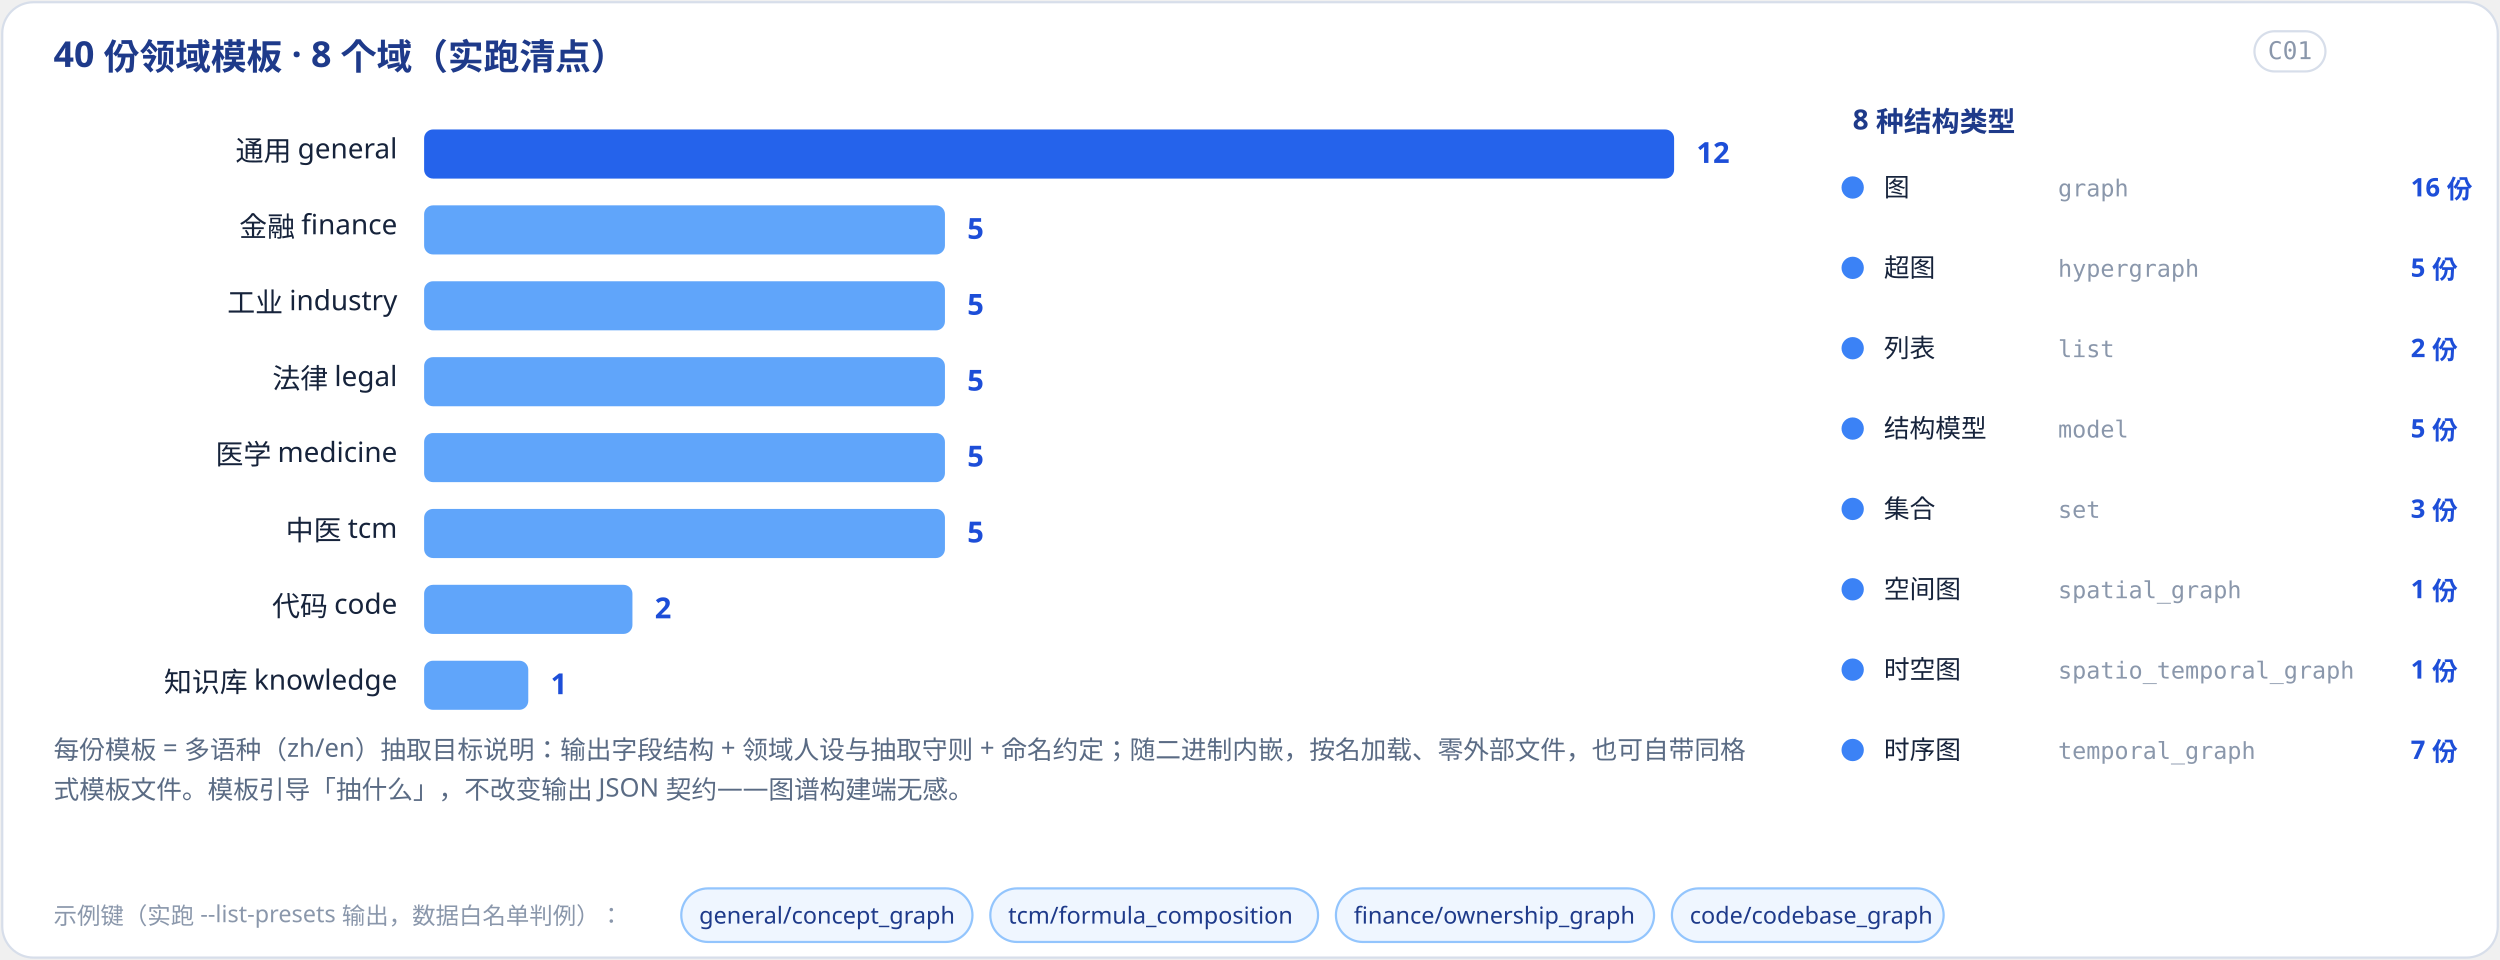
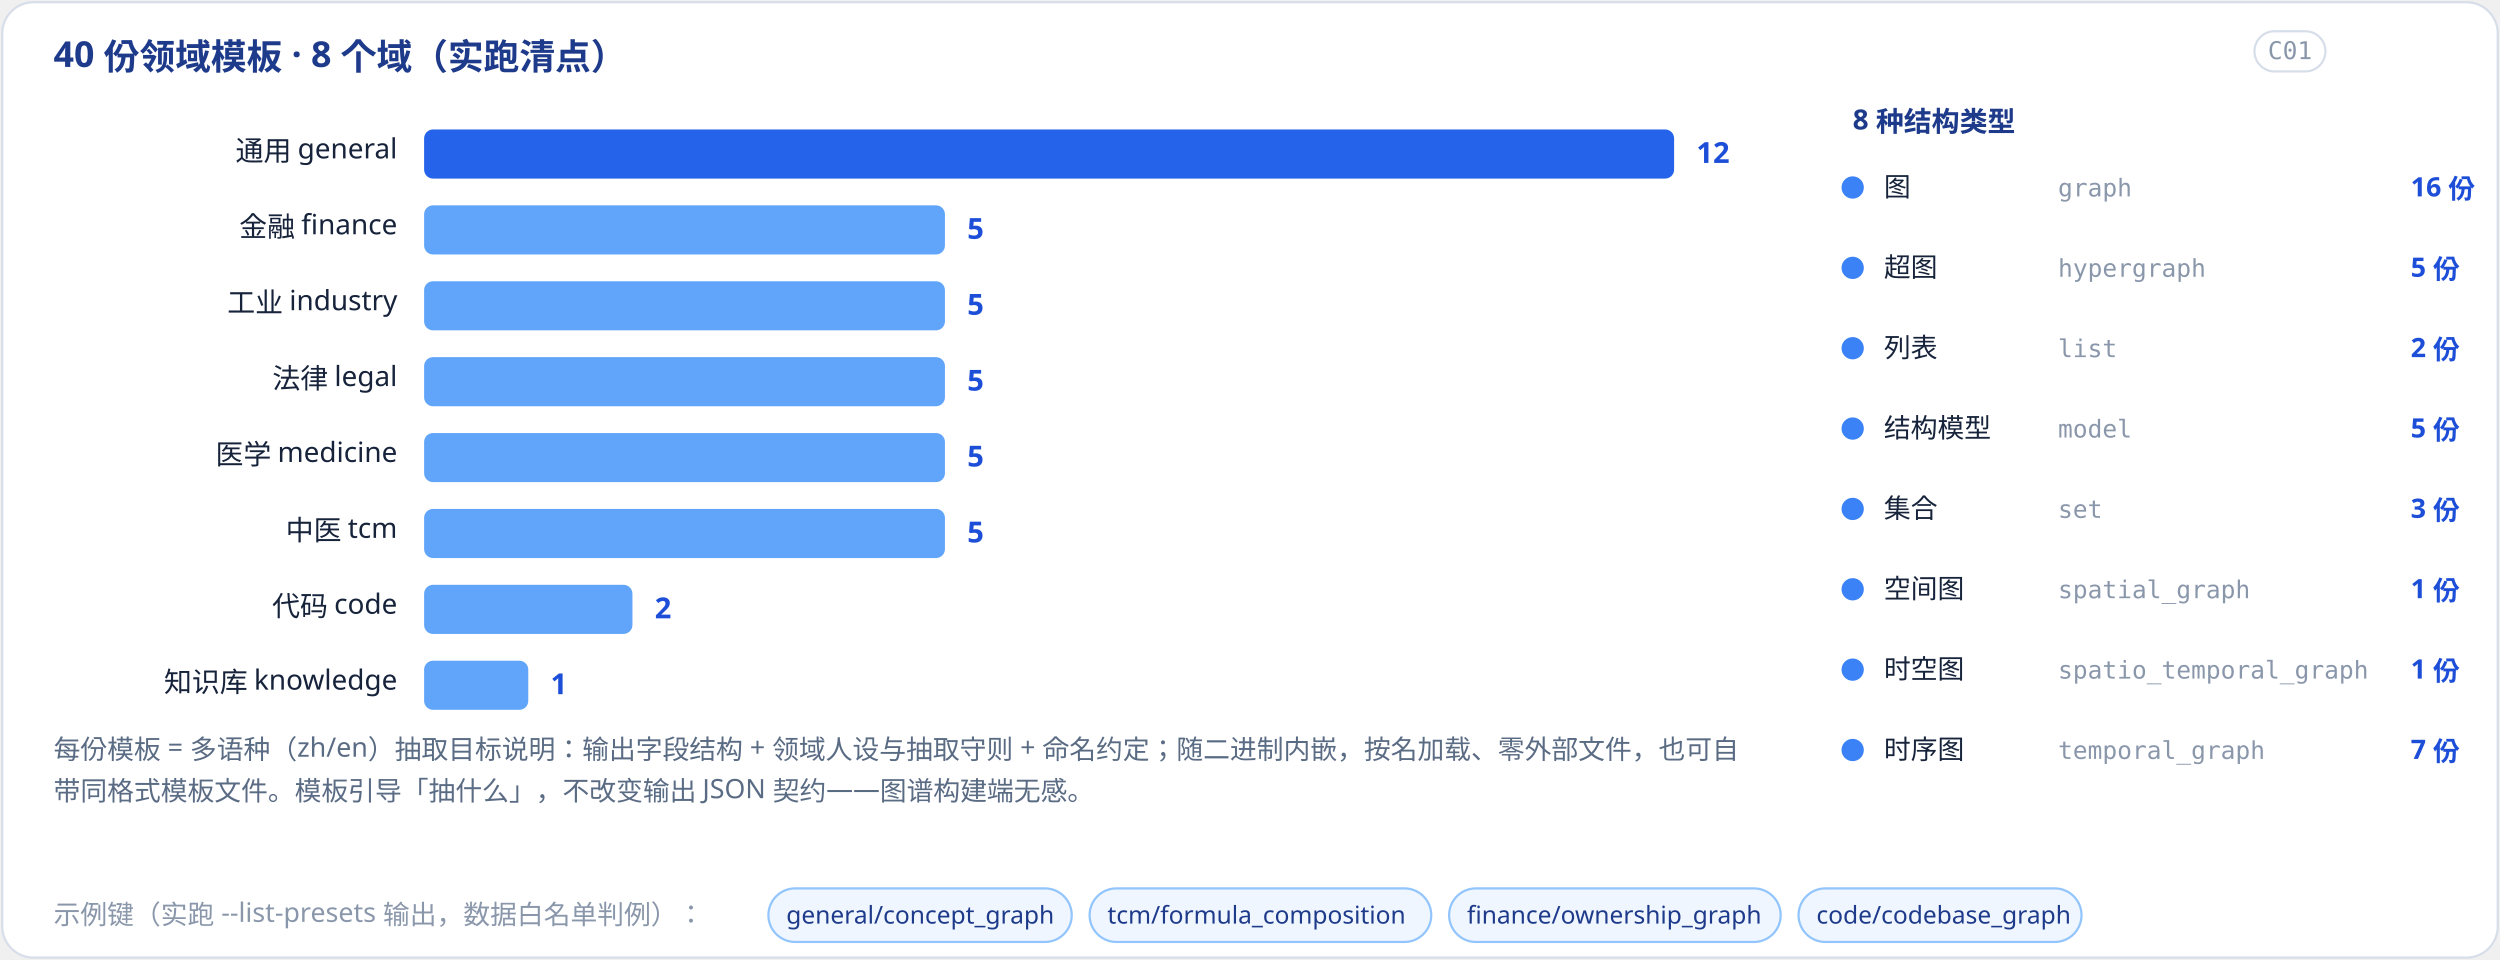
<svg xmlns="http://www.w3.org/2000/svg" width="1120" height="430" viewBox="0 0 1120 430">
  <rect x="1" y="1" width="1118" height="428" rx="14" fill="#FFFFFF" stroke="#D7DEEA" stroke-width="1" />
  <text x="24" y="30" font-size="16" fill="#1E3A8A" font-weight="700" text-anchor="start" font-family="'PingFang SC','Hiragino Sans GB','Microsoft YaHei',sans-serif">40 份领域模板 · 8 个域（实跑清点）</text>
  <text x="178" y="72" font-size="12.5" fill="#16233B" font-weight="normal" text-anchor="end" font-family="'PingFang SC','Hiragino Sans GB','Microsoft YaHei',sans-serif">通用 general</text>
  <rect x="190" y="58" width="560.0" height="22" rx="4" fill="#2563EB" />
  <text x="760.0" y="73" font-size="13" fill="#1D4ED8" font-weight="bold" text-anchor="start" font-family="'PingFang SC','Hiragino Sans GB','Microsoft YaHei',sans-serif">12</text>
  <text x="178" y="106" font-size="12.5" fill="#16233B" font-weight="normal" text-anchor="end" font-family="'PingFang SC','Hiragino Sans GB','Microsoft YaHei',sans-serif">金融 finance</text>
  <rect x="190" y="92" width="233.333" height="22" rx="4" fill="#60A5FA" />
  <text x="433.333" y="107" font-size="13" fill="#1D4ED8" font-weight="bold" text-anchor="start" font-family="'PingFang SC','Hiragino Sans GB','Microsoft YaHei',sans-serif">5</text>
  <text x="178" y="140" font-size="12.5" fill="#16233B" font-weight="normal" text-anchor="end" font-family="'PingFang SC','Hiragino Sans GB','Microsoft YaHei',sans-serif">工业 industry</text>
  <rect x="190" y="126" width="233.333" height="22" rx="4" fill="#60A5FA" />
  <text x="433.333" y="141" font-size="13" fill="#1D4ED8" font-weight="bold" text-anchor="start" font-family="'PingFang SC','Hiragino Sans GB','Microsoft YaHei',sans-serif">5</text>
  <text x="178" y="174" font-size="12.5" fill="#16233B" font-weight="normal" text-anchor="end" font-family="'PingFang SC','Hiragino Sans GB','Microsoft YaHei',sans-serif">法律 legal</text>
  <rect x="190" y="160" width="233.333" height="22" rx="4" fill="#60A5FA" />
  <text x="433.333" y="175" font-size="13" fill="#1D4ED8" font-weight="bold" text-anchor="start" font-family="'PingFang SC','Hiragino Sans GB','Microsoft YaHei',sans-serif">5</text>
  <text x="178" y="208" font-size="12.5" fill="#16233B" font-weight="normal" text-anchor="end" font-family="'PingFang SC','Hiragino Sans GB','Microsoft YaHei',sans-serif">医学 medicine</text>
  <rect x="190" y="194" width="233.333" height="22" rx="4" fill="#60A5FA" />
  <text x="433.333" y="209" font-size="13" fill="#1D4ED8" font-weight="bold" text-anchor="start" font-family="'PingFang SC','Hiragino Sans GB','Microsoft YaHei',sans-serif">5</text>
  <text x="178" y="242" font-size="12.5" fill="#16233B" font-weight="normal" text-anchor="end" font-family="'PingFang SC','Hiragino Sans GB','Microsoft YaHei',sans-serif">中医 tcm</text>
  <rect x="190" y="228" width="233.333" height="22" rx="4" fill="#60A5FA" />
  <text x="433.333" y="243" font-size="13" fill="#1D4ED8" font-weight="bold" text-anchor="start" font-family="'PingFang SC','Hiragino Sans GB','Microsoft YaHei',sans-serif">5</text>
  <text x="178" y="276" font-size="12.5" fill="#16233B" font-weight="normal" text-anchor="end" font-family="'PingFang SC','Hiragino Sans GB','Microsoft YaHei',sans-serif">代码 code</text>
  <rect x="190" y="262" width="93.333" height="22" rx="4" fill="#60A5FA" />
  <text x="293.333" y="277" font-size="13" fill="#1D4ED8" font-weight="bold" text-anchor="start" font-family="'PingFang SC','Hiragino Sans GB','Microsoft YaHei',sans-serif">2</text>
  <text x="178" y="310" font-size="12.5" fill="#16233B" font-weight="normal" text-anchor="end" font-family="'PingFang SC','Hiragino Sans GB','Microsoft YaHei',sans-serif">知识库 knowledge</text>
  <rect x="190" y="296" width="46.667" height="22" rx="4" fill="#60A5FA" />
  <text x="246.667" y="311" font-size="13" fill="#1D4ED8" font-weight="bold" text-anchor="start" font-family="'PingFang SC','Hiragino Sans GB','Microsoft YaHei',sans-serif">1</text>
  <text x="830" y="58" font-size="12.5" fill="#1E3A8A" font-weight="700" text-anchor="start" font-family="'PingFang SC','Hiragino Sans GB','Microsoft YaHei',sans-serif">8 种结构类型</text>
  <circle cx="830" cy="84" r="5" fill="#3B82F6" />
-   <text x="844" y="88" font-size="11.5" fill="#16233B" font-weight="normal" text-anchor="start" font-family="'PingFang SC','Hiragino Sans GB','Microsoft YaHei',sans-serif">图</text>
-   <text x="922" y="88" font-size="10.5" fill="#8A97AB" font-weight="normal" text-anchor="start" font-family="'SF Mono','Menlo','Consolas',monospace">graph</text>
-   <text x="1080" y="88" font-size="11.5" fill="#1D4ED8" font-weight="bold" text-anchor="start" font-family="'PingFang SC','Hiragino Sans GB','Microsoft YaHei',sans-serif">16 份</text>
+   <text x="844" y="88" font-size="12.0" fill="#16233B" font-weight="normal" text-anchor="start" font-family="'PingFang SC','Hiragino Sans GB','Microsoft YaHei',sans-serif">图</text>
+   <text x="922" y="88" font-size="11.0" fill="#8A97AB" font-weight="normal" text-anchor="start" font-family="'SF Mono','Menlo','Consolas',monospace">graph</text>
+   <text x="1080" y="88" font-size="12.0" fill="#1D4ED8" font-weight="bold" text-anchor="start" font-family="'PingFang SC','Hiragino Sans GB','Microsoft YaHei',sans-serif">16 份</text>
  <circle cx="830" cy="120" r="5" fill="#3B82F6" />
-   <text x="844" y="124" font-size="11.5" fill="#16233B" font-weight="normal" text-anchor="start" font-family="'PingFang SC','Hiragino Sans GB','Microsoft YaHei',sans-serif">超图</text>
-   <text x="922" y="124" font-size="10.5" fill="#8A97AB" font-weight="normal" text-anchor="start" font-family="'SF Mono','Menlo','Consolas',monospace">hypergraph</text>
-   <text x="1080" y="124" font-size="11.5" fill="#1D4ED8" font-weight="bold" text-anchor="start" font-family="'PingFang SC','Hiragino Sans GB','Microsoft YaHei',sans-serif">5 份</text>
+   <text x="844" y="124" font-size="12.0" fill="#16233B" font-weight="normal" text-anchor="start" font-family="'PingFang SC','Hiragino Sans GB','Microsoft YaHei',sans-serif">超图</text>
+   <text x="922" y="124" font-size="11.0" fill="#8A97AB" font-weight="normal" text-anchor="start" font-family="'SF Mono','Menlo','Consolas',monospace">hypergraph</text>
+   <text x="1080" y="124" font-size="12.0" fill="#1D4ED8" font-weight="bold" text-anchor="start" font-family="'PingFang SC','Hiragino Sans GB','Microsoft YaHei',sans-serif">5 份</text>
  <circle cx="830" cy="156" r="5" fill="#3B82F6" />
-   <text x="844" y="160" font-size="11.5" fill="#16233B" font-weight="normal" text-anchor="start" font-family="'PingFang SC','Hiragino Sans GB','Microsoft YaHei',sans-serif">列表</text>
-   <text x="922" y="160" font-size="10.5" fill="#8A97AB" font-weight="normal" text-anchor="start" font-family="'SF Mono','Menlo','Consolas',monospace">list</text>
-   <text x="1080" y="160" font-size="11.5" fill="#1D4ED8" font-weight="bold" text-anchor="start" font-family="'PingFang SC','Hiragino Sans GB','Microsoft YaHei',sans-serif">2 份</text>
+   <text x="844" y="160" font-size="12.0" fill="#16233B" font-weight="normal" text-anchor="start" font-family="'PingFang SC','Hiragino Sans GB','Microsoft YaHei',sans-serif">列表</text>
+   <text x="922" y="160" font-size="11.0" fill="#8A97AB" font-weight="normal" text-anchor="start" font-family="'SF Mono','Menlo','Consolas',monospace">list</text>
+   <text x="1080" y="160" font-size="12.0" fill="#1D4ED8" font-weight="bold" text-anchor="start" font-family="'PingFang SC','Hiragino Sans GB','Microsoft YaHei',sans-serif">2 份</text>
  <circle cx="830" cy="192" r="5" fill="#3B82F6" />
-   <text x="844" y="196" font-size="11.5" fill="#16233B" font-weight="normal" text-anchor="start" font-family="'PingFang SC','Hiragino Sans GB','Microsoft YaHei',sans-serif">结构模型</text>
-   <text x="922" y="196" font-size="10.5" fill="#8A97AB" font-weight="normal" text-anchor="start" font-family="'SF Mono','Menlo','Consolas',monospace">model</text>
-   <text x="1080" y="196" font-size="11.5" fill="#1D4ED8" font-weight="bold" text-anchor="start" font-family="'PingFang SC','Hiragino Sans GB','Microsoft YaHei',sans-serif">5 份</text>
+   <text x="844" y="196" font-size="12.0" fill="#16233B" font-weight="normal" text-anchor="start" font-family="'PingFang SC','Hiragino Sans GB','Microsoft YaHei',sans-serif">结构模型</text>
+   <text x="922" y="196" font-size="11.0" fill="#8A97AB" font-weight="normal" text-anchor="start" font-family="'SF Mono','Menlo','Consolas',monospace">model</text>
+   <text x="1080" y="196" font-size="12.0" fill="#1D4ED8" font-weight="bold" text-anchor="start" font-family="'PingFang SC','Hiragino Sans GB','Microsoft YaHei',sans-serif">5 份</text>
  <circle cx="830" cy="228" r="5" fill="#3B82F6" />
-   <text x="844" y="232" font-size="11.5" fill="#16233B" font-weight="normal" text-anchor="start" font-family="'PingFang SC','Hiragino Sans GB','Microsoft YaHei',sans-serif">集合</text>
-   <text x="922" y="232" font-size="10.5" fill="#8A97AB" font-weight="normal" text-anchor="start" font-family="'SF Mono','Menlo','Consolas',monospace">set</text>
-   <text x="1080" y="232" font-size="11.5" fill="#1D4ED8" font-weight="bold" text-anchor="start" font-family="'PingFang SC','Hiragino Sans GB','Microsoft YaHei',sans-serif">3 份</text>
+   <text x="844" y="232" font-size="12.0" fill="#16233B" font-weight="normal" text-anchor="start" font-family="'PingFang SC','Hiragino Sans GB','Microsoft YaHei',sans-serif">集合</text>
+   <text x="922" y="232" font-size="11.0" fill="#8A97AB" font-weight="normal" text-anchor="start" font-family="'SF Mono','Menlo','Consolas',monospace">set</text>
+   <text x="1080" y="232" font-size="12.0" fill="#1D4ED8" font-weight="bold" text-anchor="start" font-family="'PingFang SC','Hiragino Sans GB','Microsoft YaHei',sans-serif">3 份</text>
  <circle cx="830" cy="264" r="5" fill="#3B82F6" />
-   <text x="844" y="268" font-size="11.5" fill="#16233B" font-weight="normal" text-anchor="start" font-family="'PingFang SC','Hiragino Sans GB','Microsoft YaHei',sans-serif">空间图</text>
-   <text x="922" y="268" font-size="10.5" fill="#8A97AB" font-weight="normal" text-anchor="start" font-family="'SF Mono','Menlo','Consolas',monospace">spatial_graph</text>
-   <text x="1080" y="268" font-size="11.5" fill="#1D4ED8" font-weight="bold" text-anchor="start" font-family="'PingFang SC','Hiragino Sans GB','Microsoft YaHei',sans-serif">1 份</text>
+   <text x="844" y="268" font-size="12.0" fill="#16233B" font-weight="normal" text-anchor="start" font-family="'PingFang SC','Hiragino Sans GB','Microsoft YaHei',sans-serif">空间图</text>
+   <text x="922" y="268" font-size="11.0" fill="#8A97AB" font-weight="normal" text-anchor="start" font-family="'SF Mono','Menlo','Consolas',monospace">spatial_graph</text>
+   <text x="1080" y="268" font-size="12.0" fill="#1D4ED8" font-weight="bold" text-anchor="start" font-family="'PingFang SC','Hiragino Sans GB','Microsoft YaHei',sans-serif">1 份</text>
  <circle cx="830" cy="300" r="5" fill="#3B82F6" />
-   <text x="844" y="304" font-size="11.5" fill="#16233B" font-weight="normal" text-anchor="start" font-family="'PingFang SC','Hiragino Sans GB','Microsoft YaHei',sans-serif">时空图</text>
-   <text x="922" y="304" font-size="10.5" fill="#8A97AB" font-weight="normal" text-anchor="start" font-family="'SF Mono','Menlo','Consolas',monospace">spatio_temporal_graph</text>
-   <text x="1080" y="304" font-size="11.5" fill="#1D4ED8" font-weight="bold" text-anchor="start" font-family="'PingFang SC','Hiragino Sans GB','Microsoft YaHei',sans-serif">1 份</text>
+   <text x="844" y="304" font-size="12.0" fill="#16233B" font-weight="normal" text-anchor="start" font-family="'PingFang SC','Hiragino Sans GB','Microsoft YaHei',sans-serif">时空图</text>
+   <text x="922" y="304" font-size="11.0" fill="#8A97AB" font-weight="normal" text-anchor="start" font-family="'SF Mono','Menlo','Consolas',monospace">spatio_temporal_graph</text>
+   <text x="1080" y="304" font-size="12.0" fill="#1D4ED8" font-weight="bold" text-anchor="start" font-family="'PingFang SC','Hiragino Sans GB','Microsoft YaHei',sans-serif">1 份</text>
  <circle cx="830" cy="336" r="5" fill="#3B82F6" />
-   <text x="844" y="340" font-size="11.5" fill="#16233B" font-weight="normal" text-anchor="start" font-family="'PingFang SC','Hiragino Sans GB','Microsoft YaHei',sans-serif">时序图</text>
-   <text x="922" y="340" font-size="10.5" fill="#8A97AB" font-weight="normal" text-anchor="start" font-family="'SF Mono','Menlo','Consolas',monospace">temporal_graph</text>
-   <text x="1080" y="340" font-size="11.5" fill="#1D4ED8" font-weight="bold" text-anchor="start" font-family="'PingFang SC','Hiragino Sans GB','Microsoft YaHei',sans-serif">7 份</text>
-   <text x="24" y="340.0" font-size="11.5" fill="#5A6B84" font-weight="normal" text-anchor="start" font-family="'PingFang SC','Hiragino Sans GB','Microsoft YaHei',sans-serif">每份模板 = 多语种（zh/en）抽取目标说明：输出字段结构 + 领域人设与抽取守则 + 命名约定；随二进制内嵌，按名加载、零外部文件，也可自带同格</text>
-   <text x="24" y="357.825" font-size="11.5" fill="#5A6B84" font-weight="normal" text-anchor="start" font-family="'PingFang SC','Hiragino Sans GB','Microsoft YaHei',sans-serif">式模板文件。模板引导「抽什么」，不改变输出 JSON 契约——图谱构建端无感。</text>
-   <text x="24" y="414" font-size="10.5" fill="#8A97AB" font-weight="normal" text-anchor="start" font-family="'PingFang SC','Hiragino Sans GB','Microsoft YaHei',sans-serif">示例键（实跑 --list-presets 输出，数据白名单判例）：</text>
-   <rect x="305.21" y="398" width="130.45" height="24" rx="12.0" fill="#EFF6FF" stroke="#93C5FD" stroke-width="1" />
-   <text x="313.21" y="413.78" font-size="10.5" fill="#1E3A8A" font-weight="normal" text-anchor="start" font-family="'PingFang SC','Hiragino Sans GB','Microsoft YaHei',sans-serif">general/concept_graph</text>
-   <rect x="443.66" y="398" width="146.83" height="24" rx="12.0" fill="#EFF6FF" stroke="#93C5FD" stroke-width="1" />
-   <text x="451.66" y="413.78" font-size="10.5" fill="#1E3A8A" font-weight="normal" text-anchor="start" font-family="'PingFang SC','Hiragino Sans GB','Microsoft YaHei',sans-serif">tcm/formula_composition</text>
-   <rect x="598.49" y="398" width="142.525" height="24" rx="12.0" fill="#EFF6FF" stroke="#93C5FD" stroke-width="1" />
-   <text x="606.49" y="413.78" font-size="10.5" fill="#1E3A8A" font-weight="normal" text-anchor="start" font-family="'PingFang SC','Hiragino Sans GB','Microsoft YaHei',sans-serif">finance/ownership_graph</text>
-   <rect x="749.015" y="398" width="121.735" height="24" rx="12.0" fill="#EFF6FF" stroke="#93C5FD" stroke-width="1" />
-   <text x="757.015" y="413.78" font-size="10.5" fill="#1E3A8A" font-weight="normal" text-anchor="start" font-family="'PingFang SC','Hiragino Sans GB','Microsoft YaHei',sans-serif">code/codebase_graph</text>
+   <text x="844" y="340" font-size="12.0" fill="#16233B" font-weight="normal" text-anchor="start" font-family="'PingFang SC','Hiragino Sans GB','Microsoft YaHei',sans-serif">时序图</text>
+   <text x="922" y="340" font-size="11.0" fill="#8A97AB" font-weight="normal" text-anchor="start" font-family="'SF Mono','Menlo','Consolas',monospace">temporal_graph</text>
+   <text x="1080" y="340" font-size="12.0" fill="#1D4ED8" font-weight="bold" text-anchor="start" font-family="'PingFang SC','Hiragino Sans GB','Microsoft YaHei',sans-serif">7 份</text>
+   <text x="24" y="340.0" font-size="12.0" fill="#5A6B84" font-weight="normal" text-anchor="start" font-family="'PingFang SC','Hiragino Sans GB','Microsoft YaHei',sans-serif">每份模板 = 多语种（zh/en）抽取目标说明：输出字段结构 + 领域人设与抽取守则 + 命名约定；随二进制内嵌，按名加载、零外部文件，也可自</text>
+   <text x="24" y="358.6" font-size="12.0" fill="#5A6B84" font-weight="normal" text-anchor="start" font-family="'PingFang SC','Hiragino Sans GB','Microsoft YaHei',sans-serif">带同格式模板文件。模板引导「抽什么」，不改变输出 JSON 契约——图谱构建端无感。</text>
+   <text x="24" y="414" font-size="12.0" fill="#8A97AB" font-weight="normal" text-anchor="start" font-family="'PingFang SC','Hiragino Sans GB','Microsoft YaHei',sans-serif">示例键（实跑 --list-presets 输出，数据白名单判例）：</text>
+   <rect x="344.24" y="398" width="135.9" height="24" rx="12.0" fill="#EFF6FF" stroke="#93C5FD" stroke-width="1" />
+   <text x="352.24" y="413.78" font-size="11.0" fill="#1E3A8A" font-weight="normal" text-anchor="start" font-family="'PingFang SC','Hiragino Sans GB','Microsoft YaHei',sans-serif">general/concept_graph</text>
+   <rect x="488.14" y="398" width="153.06" height="24" rx="12.0" fill="#EFF6FF" stroke="#93C5FD" stroke-width="1" />
+   <text x="496.14" y="413.78" font-size="11.0" fill="#1E3A8A" font-weight="normal" text-anchor="start" font-family="'PingFang SC','Hiragino Sans GB','Microsoft YaHei',sans-serif">tcm/formula_composition</text>
+   <rect x="649.2" y="398" width="148.55" height="24" rx="12.0" fill="#EFF6FF" stroke="#93C5FD" stroke-width="1" />
+   <text x="657.2" y="413.78" font-size="11.0" fill="#1E3A8A" font-weight="normal" text-anchor="start" font-family="'PingFang SC','Hiragino Sans GB','Microsoft YaHei',sans-serif">finance/ownership_graph</text>
+   <rect x="805.75" y="398" width="126.77" height="24" rx="12.0" fill="#EFF6FF" stroke="#93C5FD" stroke-width="1" />
+   <text x="813.75" y="413.78" font-size="11.0" fill="#1E3A8A" font-weight="normal" text-anchor="start" font-family="'PingFang SC','Hiragino Sans GB','Microsoft YaHei',sans-serif">code/codebase_graph</text>
  <rect x="1010" y="14" width="31.8" height="18" rx="9" fill="#FFFFFF" stroke="#D7DEEA" stroke-width="1" />
  <text x="1016" y="26.5" font-size="11" fill="#8A97AB" font-weight="normal" text-anchor="start" font-family="'SF Mono','Menlo','Consolas',monospace">C01</text>
</svg>
